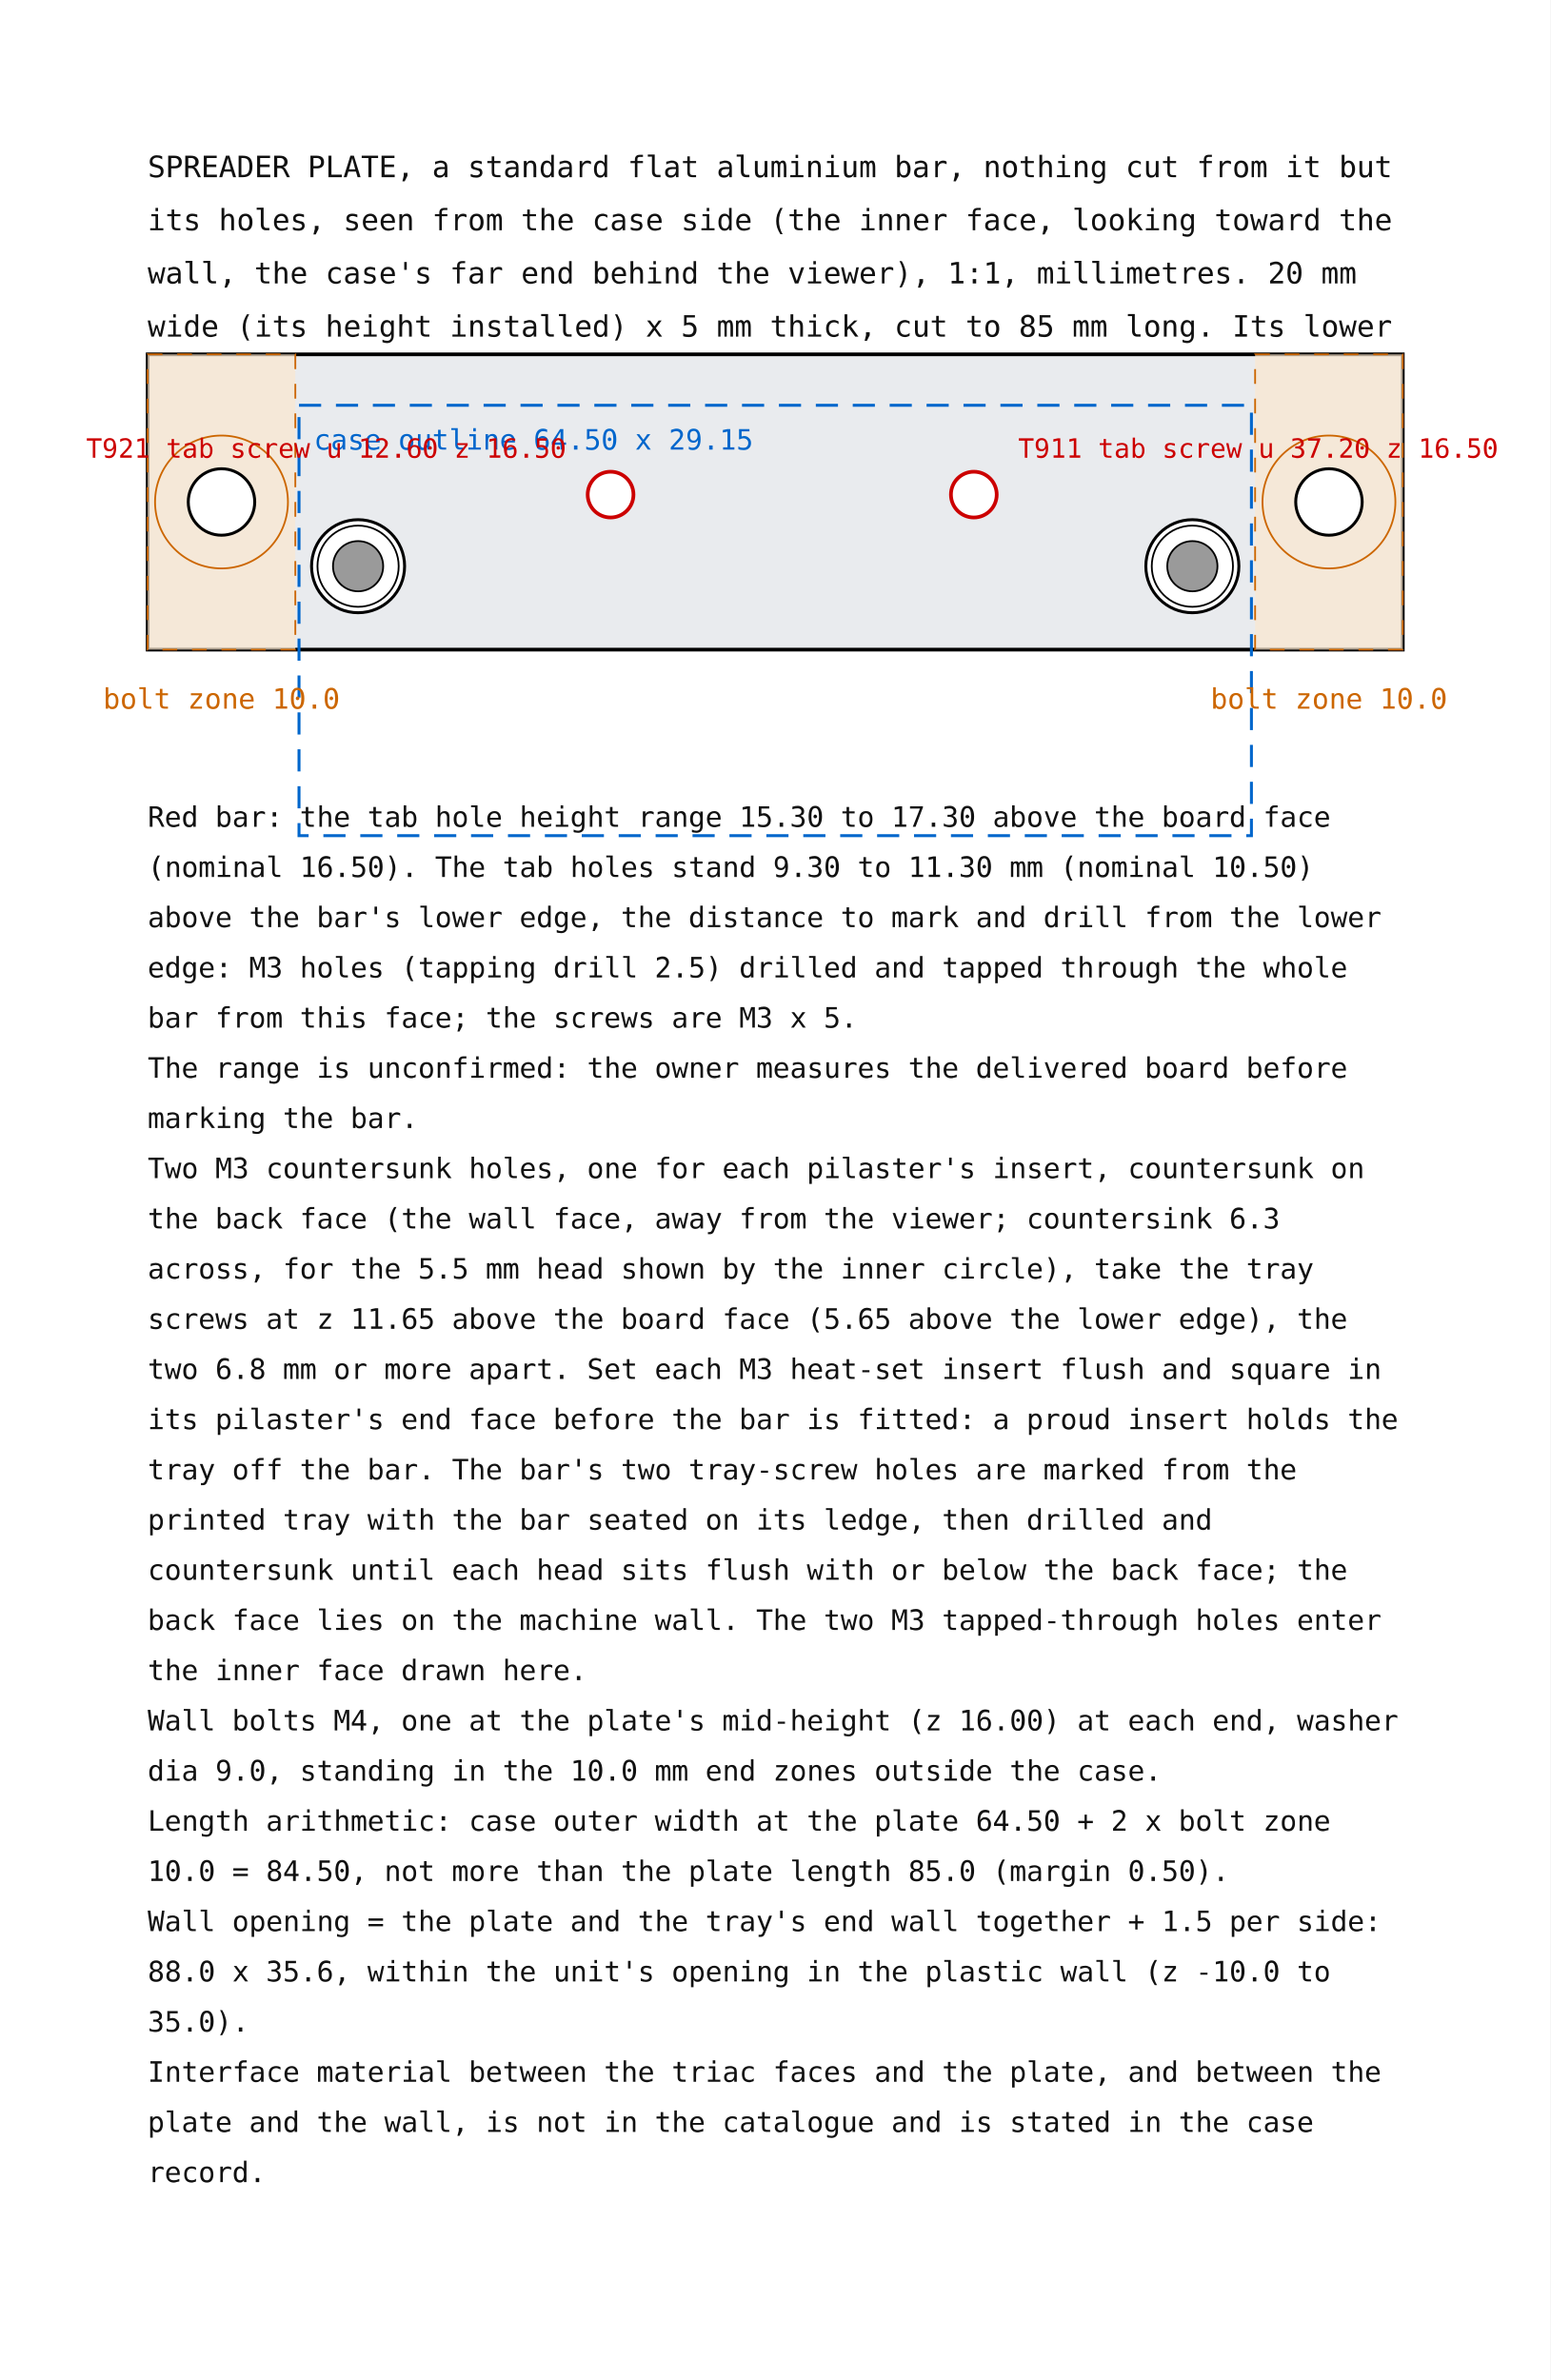
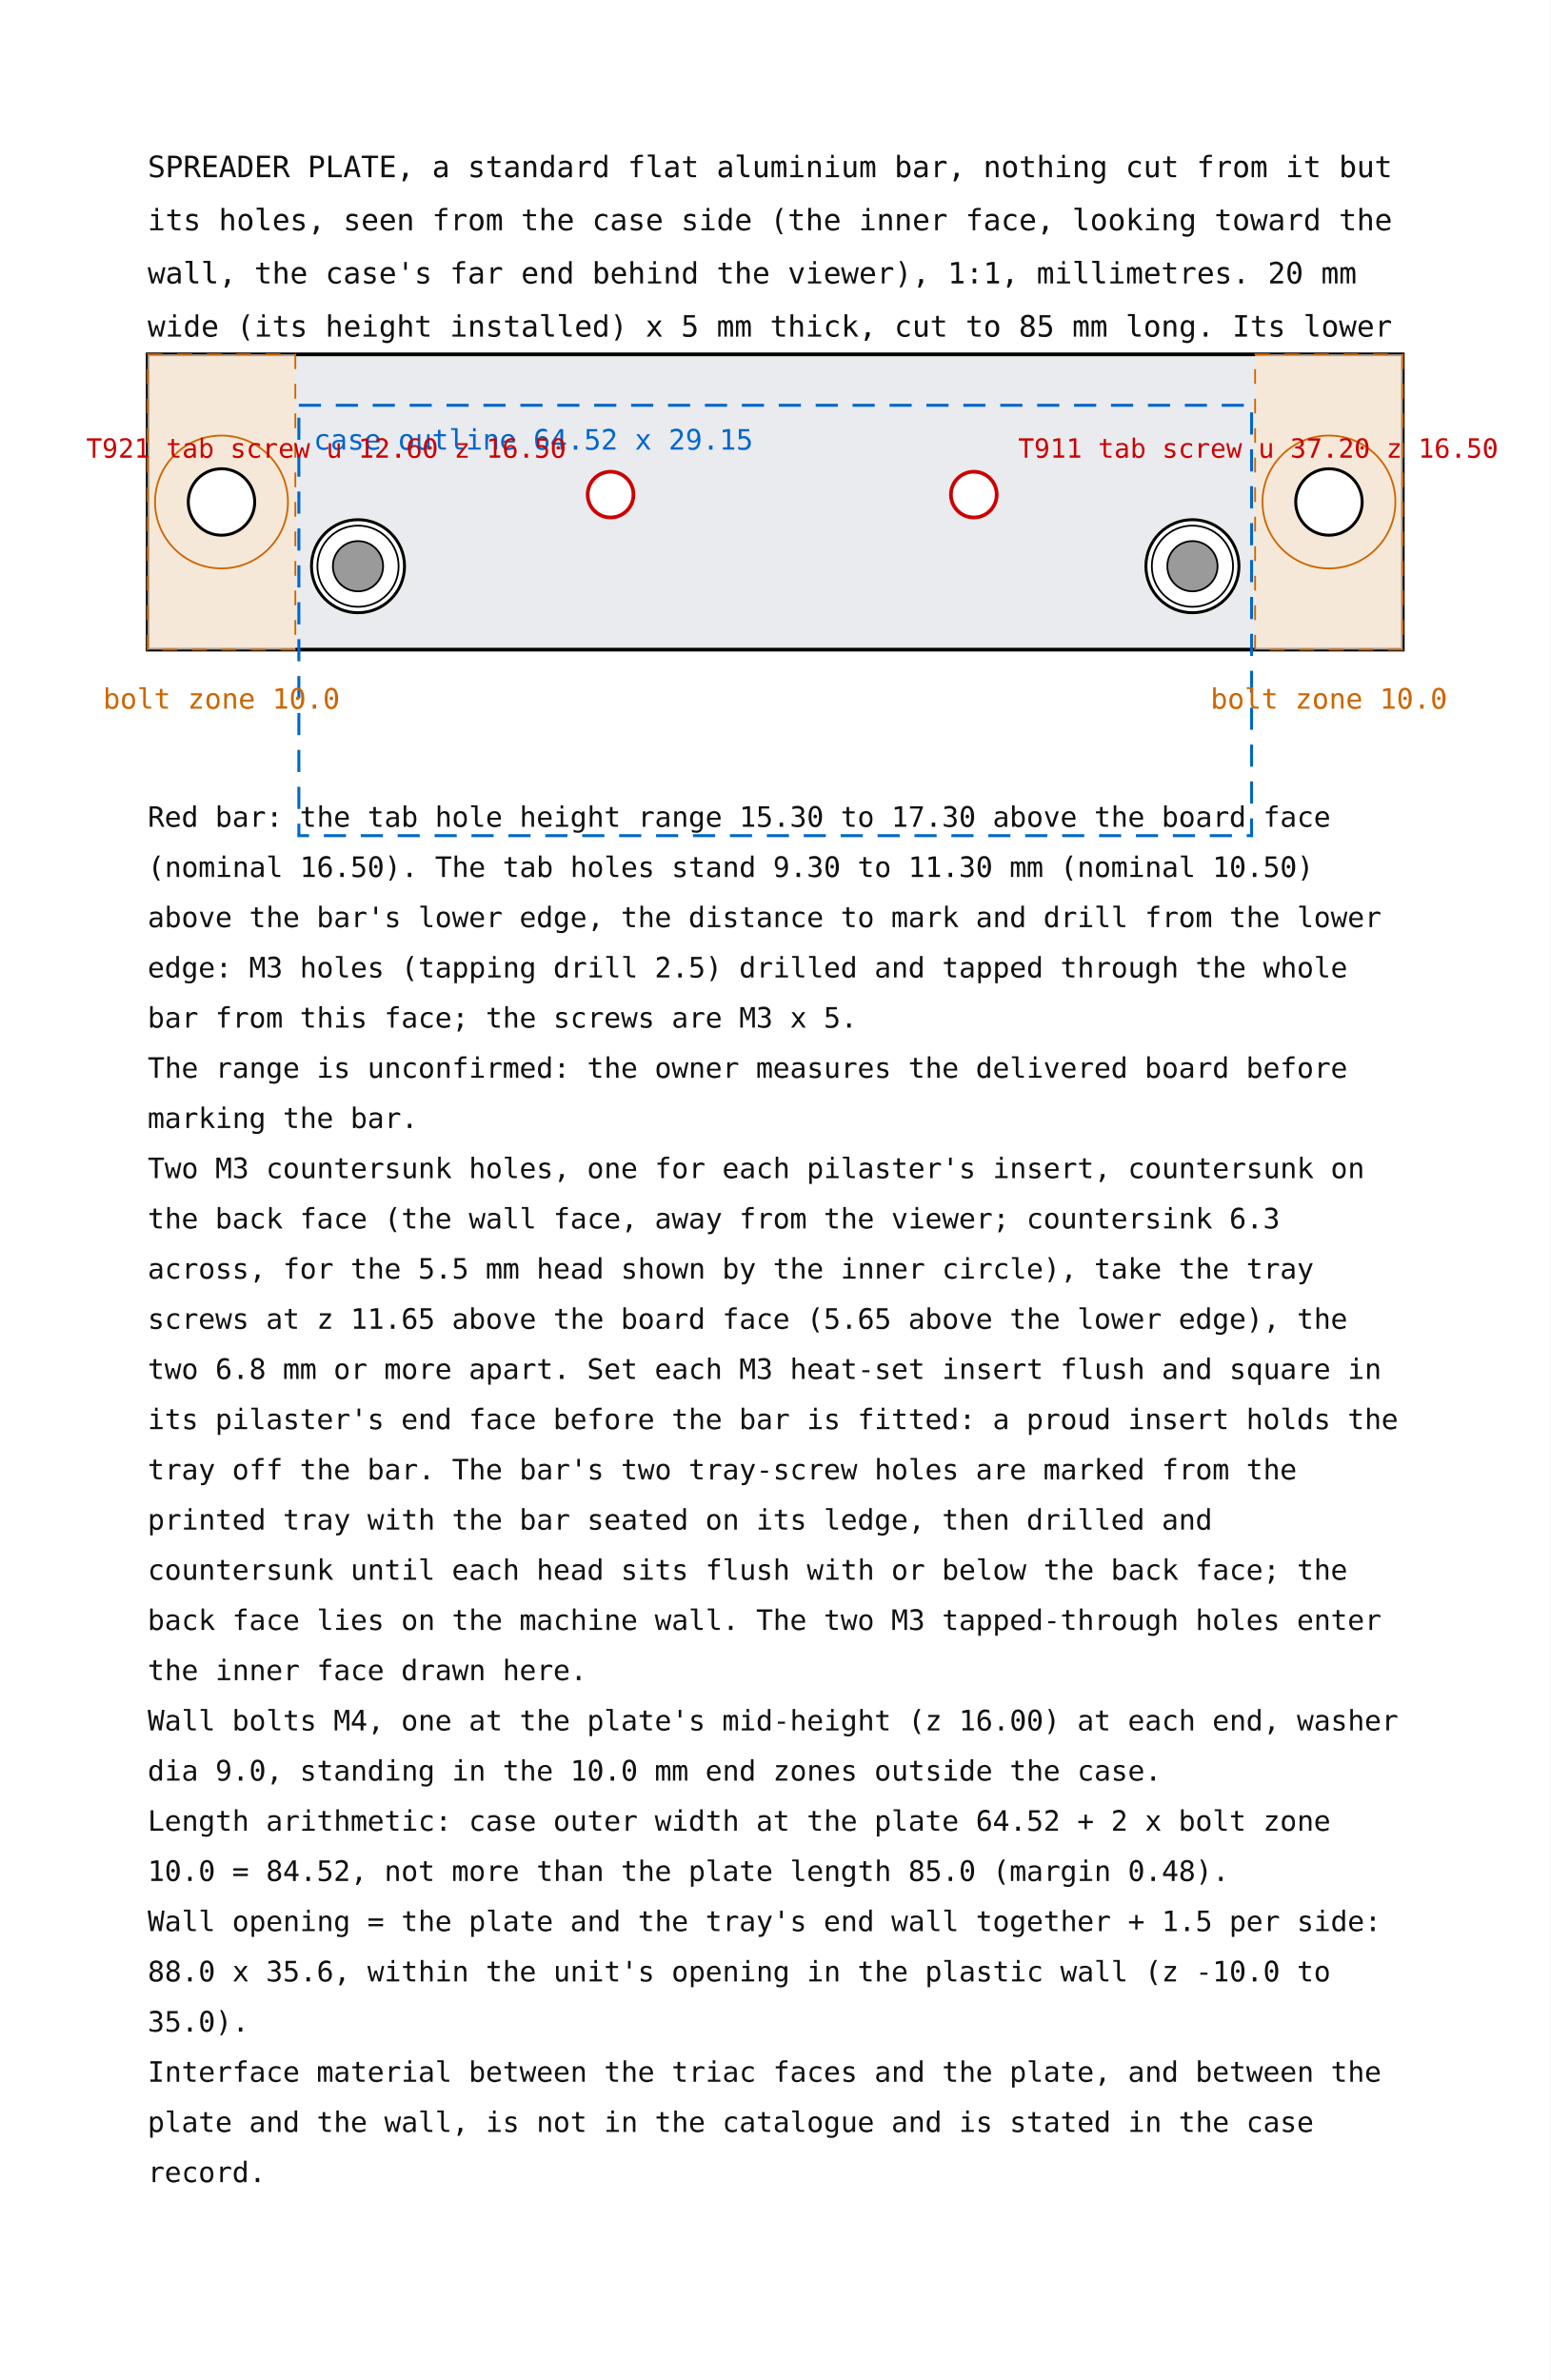
<svg xmlns="http://www.w3.org/2000/svg" width="105.00mm" height="161.20mm" viewBox="0 0 105.000 161.200">
  <rect width="100%" height="100%" fill="#ffffff" />
  <g font-family="monospace" font-size="2.1" fill="#111">
    <text x="10.00" y="12.00" fill="#111" font-size="2.0" text-anchor="start">SPREADER PLATE, a standard flat aluminium bar, nothing cut from it but</text>
    <text x="10.00" y="15.60" fill="#111" font-size="2.0" text-anchor="start">its holes, seen from the case side (the inner face, looking toward the</text>
    <text x="10.00" y="19.20" fill="#111" font-size="2.0" text-anchor="start">wall, the case's far end behind the viewer), 1:1, millimetres. 20 mm</text>
    <text x="10.00" y="22.80" fill="#111" font-size="2.0" text-anchor="start">wide (its height installed) x 5 mm thick, cut to 85 mm long. Its lower</text>
    <text x="10.00" y="26.40" fill="#111" font-size="2.0" text-anchor="start">edge rests on the tray's end-wall ledge, z 6.0 above the board face;</text>
    <text x="10.00" y="30.00" fill="#111" font-size="2.0" text-anchor="start">its upper edge stands at z 26.0. The case holds at any height from</text>
    <text x="10.00" y="33.60" fill="#111" font-size="2.0" text-anchor="start">16.8 to 27.5 mm; the standard widths between are 20 and 25 mm. The</text>
    <text x="10.00" y="37.20" fill="#111" font-size="2.0" text-anchor="start">stock's width tolerance is an assumption, to be read from the</text>
    <text x="10.00" y="40.80" fill="#111" font-size="2.0" text-anchor="start">supplier's standard when the bar is sourced.</text>
    <polygon points="10.000,24.000 95.000,24.000 95.000,44.000 10.000,44.000" style="fill:#e9ebee;stroke:#000;stroke-width:0.25" />
-     <polygon points="20.250,27.450 84.750,27.450 84.750,56.600 20.250,56.600" style="fill:none;stroke:#06c;stroke-width:0.2;stroke-dasharray:1.5 1" />
-     <text x="21.25" y="30.45" fill="#06c" font-size="1.9" text-anchor="start">case outline 64.50 x 29.15</text>
+     <polygon points="20.240,27.450 84.760,27.450 84.760,56.600 20.240,56.600" style="fill:none;stroke:#06c;stroke-width:0.2;stroke-dasharray:1.5 1" />
+     <text x="21.24" y="30.45" fill="#06c" font-size="1.9" text-anchor="start">case outline 64.52 x 29.15</text>
    <polygon points="10.000,24.000 20.000,24.000 20.000,44.000 10.000,44.000" style="fill:#fbe7cf;fill-opacity:0.7;stroke:#c60;stroke-width:0.12;stroke-dasharray:1 1" />
    <circle cx="15.000" cy="34.000" r="4.500" style="fill:none;stroke:#c60;stroke-width:0.12" />
    <circle cx="15.000" cy="34.000" r="2.250" style="fill:#fff;stroke:#000;stroke-width:0.2" />
    <text x="15.00" y="48.00" fill="#c60" font-size="1.9" text-anchor="middle">bolt zone 10.0</text>
    <polygon points="85.000,24.000 95.000,24.000 95.000,44.000 85.000,44.000" style="fill:#fbe7cf;fill-opacity:0.7;stroke:#c60;stroke-width:0.12;stroke-dasharray:1 1" />
    <circle cx="90.000" cy="34.000" r="4.500" style="fill:none;stroke:#c60;stroke-width:0.12" />
    <circle cx="90.000" cy="34.000" r="2.250" style="fill:#fff;stroke:#000;stroke-width:0.2" />
    <text x="90.00" y="48.00" fill="#c60" font-size="1.9" text-anchor="middle">bolt zone 10.0</text>
-     <circle cx="24.250" cy="38.350" r="3.150" style="fill:#fff;stroke:#000;stroke-width:0.2" />
-     <circle cx="24.250" cy="38.350" r="2.750" style="fill:none;stroke:#000;stroke-width:0.12" />
-     <circle cx="24.250" cy="38.350" r="1.700" style="fill:#9a9a9a;stroke:#000;stroke-width:0.12" />
-     <circle cx="80.750" cy="38.350" r="3.150" style="fill:#fff;stroke:#000;stroke-width:0.2" />
-     <circle cx="80.750" cy="38.350" r="2.750" style="fill:none;stroke:#000;stroke-width:0.12" />
-     <circle cx="80.750" cy="38.350" r="1.700" style="fill:#9a9a9a;stroke:#000;stroke-width:0.12" />
+     <circle cx="24.245" cy="38.350" r="3.150" style="fill:#fff;stroke:#000;stroke-width:0.2" />
+     <circle cx="24.245" cy="38.350" r="2.750" style="fill:none;stroke:#000;stroke-width:0.12" />
+     <circle cx="24.245" cy="38.350" r="1.700" style="fill:#9a9a9a;stroke:#000;stroke-width:0.12" />
+     <circle cx="80.755" cy="38.350" r="3.150" style="fill:#fff;stroke:#000;stroke-width:0.2" />
+     <circle cx="80.755" cy="38.350" r="2.750" style="fill:none;stroke:#000;stroke-width:0.12" />
+     <circle cx="80.755" cy="38.350" r="1.700" style="fill:#9a9a9a;stroke:#000;stroke-width:0.12" />
    <line x1="41.350" y1="34.700" x2="41.350" y2="32.700" style="stroke:#c00;stroke-width:1.2;stroke-opacity:0.35" />
    <circle cx="41.350" cy="33.500" r="1.550" style="fill:#fff;stroke:#c00;stroke-width:0.25" />
    <text x="38.35" y="31.00" fill="#c00" font-size="1.8" text-anchor="end">T921 tab screw u 12.60 z 16.50</text>
    <line x1="65.950" y1="34.700" x2="65.950" y2="32.700" style="stroke:#c00;stroke-width:1.2;stroke-opacity:0.35" />
    <circle cx="65.950" cy="33.500" r="1.550" style="fill:#fff;stroke:#c00;stroke-width:0.25" />
    <text x="68.95" y="31.00" fill="#c00" font-size="1.8" text-anchor="start">T911 tab screw u 37.20 z 16.50</text>
    <text x="10.00" y="56.00" fill="#111" font-size="1.9" text-anchor="start">Red bar: the tab hole height range 15.30 to 17.30 above the board face</text>
    <text x="10.00" y="59.40" fill="#111" font-size="1.9" text-anchor="start">(nominal 16.50). The tab holes stand 9.30 to 11.30 mm (nominal 10.50)</text>
    <text x="10.00" y="62.80" fill="#111" font-size="1.9" text-anchor="start">above the bar's lower edge, the distance to mark and drill from the lower</text>
    <text x="10.00" y="66.20" fill="#111" font-size="1.9" text-anchor="start">edge: M3 holes (tapping drill 2.5) drilled and tapped through the whole</text>
    <text x="10.00" y="69.60" fill="#111" font-size="1.9" text-anchor="start">bar from this face; the screws are M3 x 5.</text>
    <text x="10.00" y="73.00" fill="#111" font-size="1.9" text-anchor="start">The range is unconfirmed: the owner measures the delivered board before</text>
    <text x="10.00" y="76.40" fill="#111" font-size="1.9" text-anchor="start">marking the bar.</text>
    <text x="10.00" y="79.80" fill="#111" font-size="1.9" text-anchor="start">Two M3 countersunk holes, one for each pilaster's insert, countersunk on</text>
    <text x="10.00" y="83.20" fill="#111" font-size="1.9" text-anchor="start">the back face (the wall face, away from the viewer; countersink 6.3</text>
    <text x="10.00" y="86.60" fill="#111" font-size="1.9" text-anchor="start">across, for the 5.5 mm head shown by the inner circle), take the tray</text>
    <text x="10.00" y="90.00" fill="#111" font-size="1.9" text-anchor="start">screws at z 11.65 above the board face (5.65 above the lower edge), the</text>
    <text x="10.00" y="93.40" fill="#111" font-size="1.9" text-anchor="start">two 6.8 mm or more apart. Set each M3 heat-set insert flush and square in</text>
    <text x="10.00" y="96.80" fill="#111" font-size="1.9" text-anchor="start">its pilaster's end face before the bar is fitted: a proud insert holds the</text>
    <text x="10.00" y="100.20" fill="#111" font-size="1.9" text-anchor="start">tray off the bar. The bar's two tray-screw holes are marked from the</text>
    <text x="10.00" y="103.60" fill="#111" font-size="1.9" text-anchor="start">printed tray with the bar seated on its ledge, then drilled and</text>
    <text x="10.00" y="107.00" fill="#111" font-size="1.9" text-anchor="start">countersunk until each head sits flush with or below the back face; the</text>
    <text x="10.00" y="110.40" fill="#111" font-size="1.9" text-anchor="start">back face lies on the machine wall. The two M3 tapped-through holes enter</text>
    <text x="10.00" y="113.80" fill="#111" font-size="1.9" text-anchor="start">the inner face drawn here.</text>
    <text x="10.00" y="117.20" fill="#111" font-size="1.9" text-anchor="start">Wall bolts M4, one at the plate's mid-height (z 16.00) at each end, washer</text>
    <text x="10.00" y="120.60" fill="#111" font-size="1.9" text-anchor="start">dia 9.0, standing in the 10.0 mm end zones outside the case.</text>
-     <text x="10.00" y="124.00" fill="#111" font-size="1.9" text-anchor="start">Length arithmetic: case outer width at the plate 64.50 + 2 x bolt zone</text>
-     <text x="10.00" y="127.40" fill="#111" font-size="1.9" text-anchor="start">10.0 = 84.50, not more than the plate length 85.0 (margin 0.50).</text>
+     <text x="10.00" y="124.00" fill="#111" font-size="1.9" text-anchor="start">Length arithmetic: case outer width at the plate 64.52 + 2 x bolt zone</text>
+     <text x="10.00" y="127.40" fill="#111" font-size="1.9" text-anchor="start">10.0 = 84.52, not more than the plate length 85.0 (margin 0.48).</text>
    <text x="10.00" y="130.80" fill="#111" font-size="1.9" text-anchor="start">Wall opening = the plate and the tray's end wall together + 1.5 per side:</text>
    <text x="10.00" y="134.20" fill="#111" font-size="1.9" text-anchor="start">88.0 x 35.6, within the unit's opening in the plastic wall (z -10.0 to</text>
    <text x="10.00" y="137.60" fill="#111" font-size="1.9" text-anchor="start">35.0).</text>
    <text x="10.00" y="141.00" fill="#111" font-size="1.9" text-anchor="start">Interface material between the triac faces and the plate, and between the</text>
    <text x="10.00" y="144.40" fill="#111" font-size="1.9" text-anchor="start">plate and the wall, is not in the catalogue and is stated in the case</text>
    <text x="10.00" y="147.80" fill="#111" font-size="1.9" text-anchor="start">record.</text>
  </g>
</svg>
